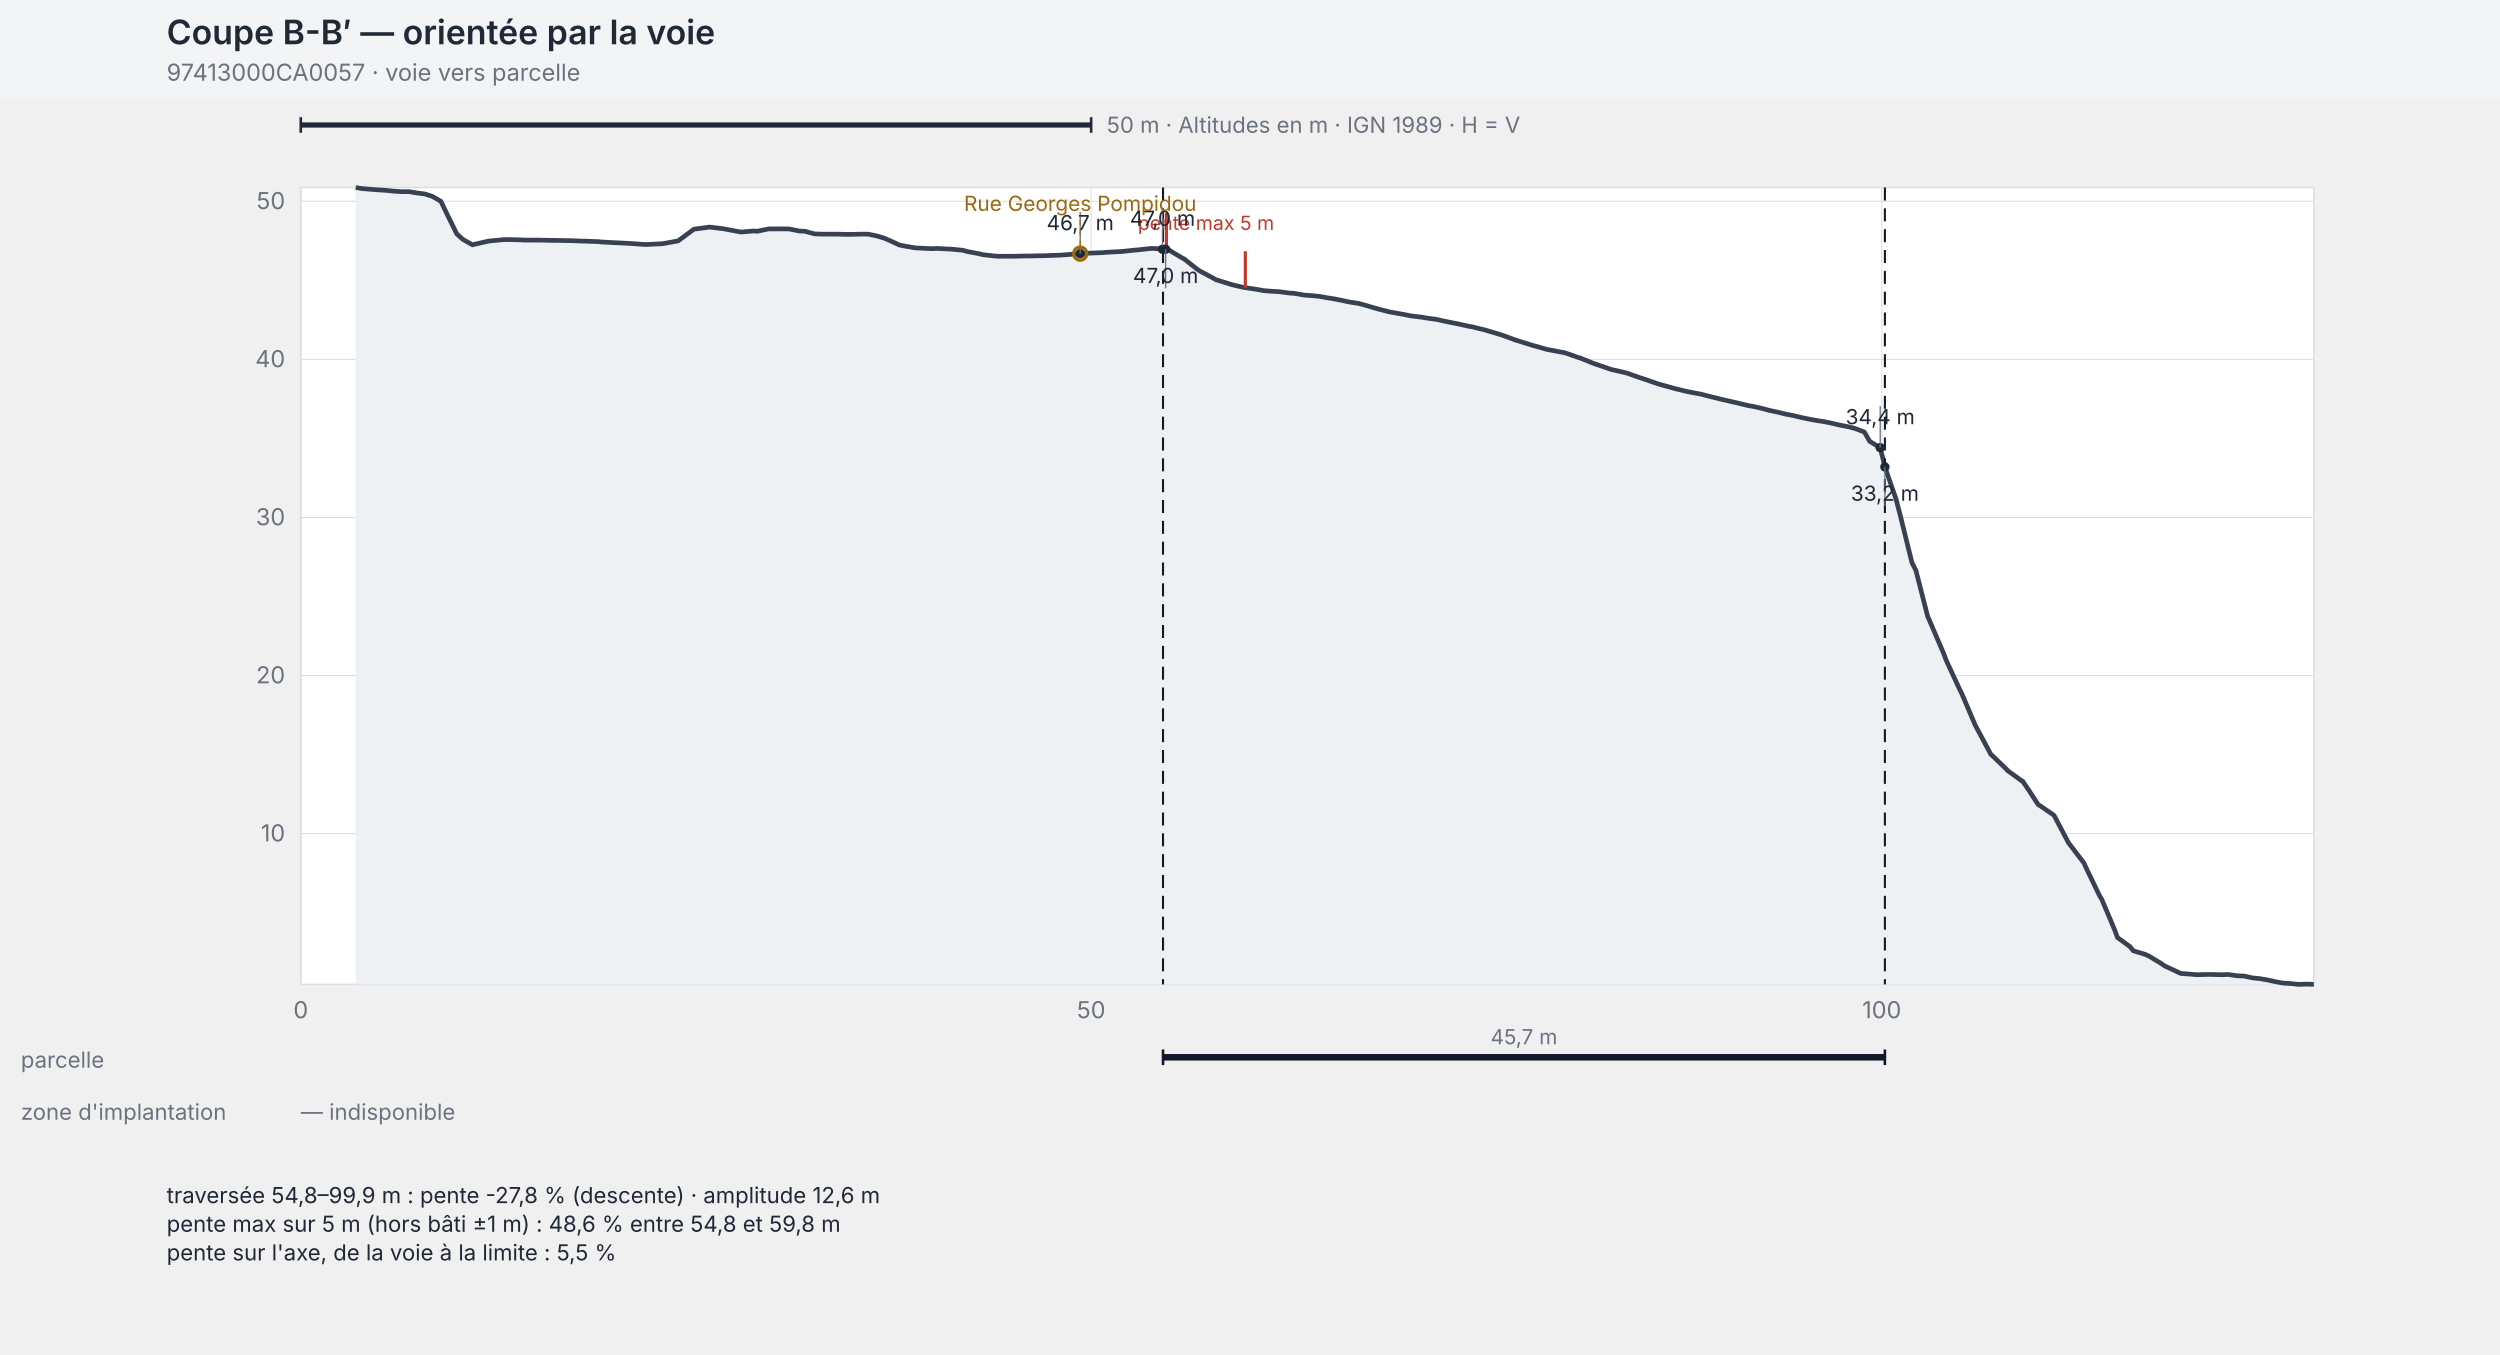
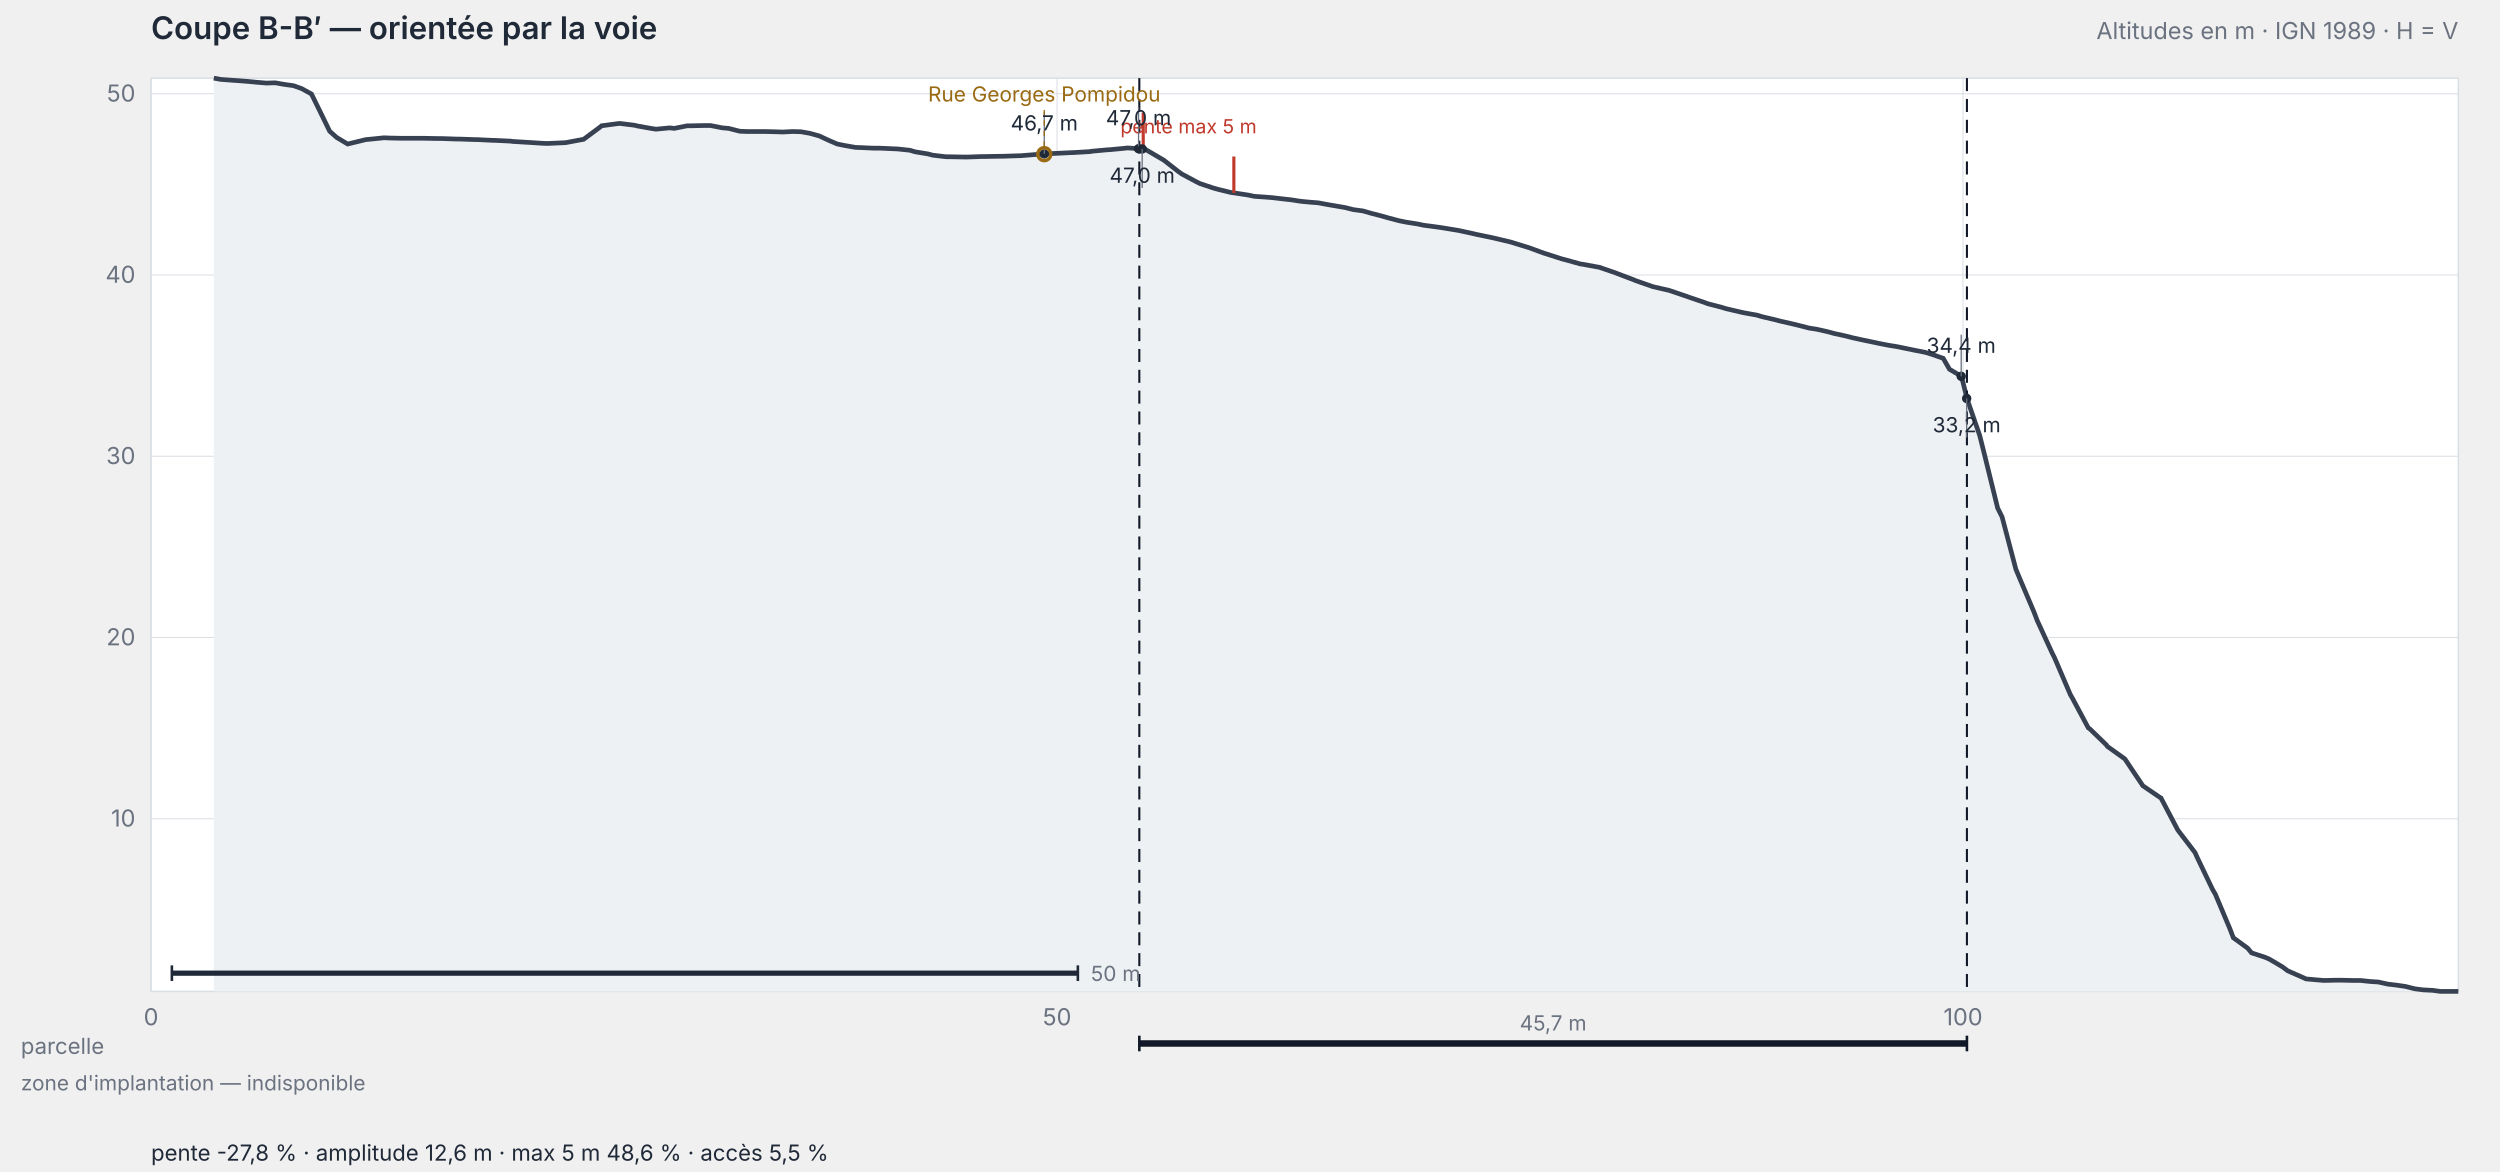
- <svg xmlns="http://www.w3.org/2000/svg" viewBox="0 0 960 520" width="960" height="520" role="img" aria-label="Coupe B-B′ — orientée par la voie" font-family="Inter, Helvetica, Arial, sans-serif" data-plot-x0="115.5" data-plot-x1="888.5" style="background:#ffffff">
-   <rect x="0" y="0" width="960" height="38" fill="#f3f4f6" />
-   <text x="64" y="17" font-size="13" font-weight="600" fill="#1f2937">Coupe B-B′ — orientée par la voie</text>
-   <text x="64" y="31" font-size="9" fill="#6b7280">97413000CA0057 · voie vers parcelle</text>
-   <rect x="115.5" y="72" width="773.0" height="306.0" fill="#ffffff" stroke="#dadfe4" stroke-width="0.6" />
-   <line x1="115.5" y1="72" x2="115.5" y2="378.0" stroke="#dadfe4" stroke-width="0.4" />
-   <text x="115.5" y="391.0" text-anchor="middle" font-size="9" fill="#6b7280">0</text>
-   <line x1="419.0" y1="72" x2="419.0" y2="378.0" stroke="#dadfe4" stroke-width="0.4" />
-   <text x="419.0" y="391.0" text-anchor="middle" font-size="9" fill="#6b7280">50</text>
-   <line x1="722.6" y1="72" x2="722.6" y2="378.0" stroke="#dadfe4" stroke-width="0.4" />
-   <text x="722.6" y="391.0" text-anchor="middle" font-size="9" fill="#6b7280">100</text>
-   <line x1="115.5" y1="320.1" x2="888.5" y2="320.1" stroke="#dadfe4" stroke-width="0.4" />
-   <text x="109.5" y="323.1" text-anchor="end" font-size="9" fill="#6b7280">10</text>
-   <line x1="115.5" y1="259.4" x2="888.5" y2="259.4" stroke="#dadfe4" stroke-width="0.4" />
-   <text x="109.5" y="262.4" text-anchor="end" font-size="9" fill="#6b7280">20</text>
-   <line x1="115.5" y1="198.7" x2="888.5" y2="198.7" stroke="#dadfe4" stroke-width="0.4" />
-   <text x="109.5" y="201.7" text-anchor="end" font-size="9" fill="#6b7280">30</text>
-   <line x1="115.5" y1="138.0" x2="888.5" y2="138.0" stroke="#dadfe4" stroke-width="0.4" />
-   <text x="109.5" y="141.0" text-anchor="end" font-size="9" fill="#6b7280">40</text>
-   <line x1="115.5" y1="77.3" x2="888.5" y2="77.3" stroke="#dadfe4" stroke-width="0.4" />
-   <text x="109.5" y="80.3" text-anchor="end" font-size="9" fill="#6b7280">50</text>
-   <polygon points="136.6,72.0 138.9,72.4 142.5,72.7 145.0,72.9 148.3,73.1 151.1,73.4 154.2,73.6 157.1,73.6 160.1,74.1 163.2,74.5 166.0,75.4 169.3,77.3 171.8,82.5 175.4,89.8 177.7,91.9 181.4,94.0 183.6,93.5 187.5,92.6 189.4,92.4 193.6,92.0 195.3,92.0 199.7,92.1 201.2,92.2 205.7,92.2 207.1,92.2 211.8,92.3 212.9,92.3 217.9,92.4 218.8,92.4 223.9,92.6 224.7,92.6 230.0,92.8 230.6,92.9 236.1,93.2 236.4,93.2 242.2,93.5 242.3,93.5 246.3,93.8 248.2,93.9 248.2,93.9 254.0,93.6 254.3,93.6 259.9,92.6 260.4,92.5 265.8,88.5 266.5,88.0 271.7,87.3 272.5,87.2 277.5,87.8 278.6,88.0 283.4,88.9 284.7,89.1 289.3,88.7 290.8,88.8 295.2,87.9 296.8,87.9 301.0,87.9 302.9,87.9 306.9,88.7 309.0,88.8 312.8,89.8 315.1,89.9 318.7,89.9 321.1,89.9 324.5,90.0 327.2,90.0 330.4,89.9 333.3,89.9 336.3,90.5 339.4,91.4 342.2,92.6 345.4,94.1 348.0,94.6 351.5,95.2 353.9,95.3 357.6,95.5 359.8,95.4 363.7,95.6 365.6,95.7 369.7,96.1 371.5,96.6 375.8,97.4 377.4,97.8 381.9,98.3 383.3,98.4 387.9,98.4 389.1,98.4 394.0,98.3 395.0,98.3 400.1,98.2 400.9,98.2 406.2,98.0 406.8,98.0 412.2,97.6 412.6,97.6 418.3,97.2 418.5,97.2 423.9,97.0 424.4,96.9 424.4,96.9 430.3,96.6 430.5,96.6 436.1,96.0 436.5,96.0 442.0,95.4 442.6,95.4 447.9,95.7 448.7,95.9 453.7,98.9 454.8,99.5 459.6,103.3 460.8,104.1 465.5,106.6 466.9,107.4 471.4,108.8 473.0,109.3 477.2,110.3 479.1,110.6 483.1,111.2 485.1,111.6 489.0,111.9 491.2,112.0 494.9,112.5 497.3,112.7 500.7,113.3 503.4,113.5 506.6,113.8 509.4,114.3 512.5,114.8 515.5,115.4 518.3,116.0 521.6,116.5 524.2,117.2 527.6,118.2 530.1,118.9 533.7,119.8 536.0,120.2 539.8,120.9 541.8,121.3 545.9,121.8 547.7,122.1 551.9,122.7 553.6,123.1 558.0,124.0 559.5,124.3 564.1,125.3 565.3,125.5 570.2,126.7 571.2,127.0 576.2,128.5 577.1,128.8 582.3,130.7 583.0,130.9 588.4,132.6 588.8,132.7 594.5,134.3 594.7,134.3 600.5,135.4 600.6,135.4 601.6,135.7 606.4,137.4 606.6,137.4 612.3,139.7 612.7,139.8 618.2,141.7 618.8,141.9 624.1,143.1 624.8,143.3 629.9,145.1 630.9,145.4 635.8,147.1 637.0,147.5 641.7,148.8 643.1,149.2 647.6,150.3 649.1,150.6 653.4,151.4 655.2,151.9 659.3,152.9 661.3,153.4 665.2,154.3 667.4,154.8 671.1,155.7 673.4,156.1 676.9,156.9 679.5,157.6 682.8,158.3 685.6,159.0 688.7,159.6 691.6,160.3 694.5,160.9 697.7,161.5 700.4,161.9 703.8,162.6 706.3,163.2 709.9,163.9 712.2,164.5 715.9,165.9 718.0,169.5 722.0,171.9 723.9,179.6 728.1,191.7 729.8,198.3 734.2,216.1 735.7,219.0 740.2,236.6 741.5,239.6 746.3,250.8 747.4,253.7 752.4,264.5 753.3,266.3 758.5,278.5 759.2,279.8 764.5,289.7 765.0,290.1 770.6,295.5 770.9,295.9 776.7,300.1 776.8,300.1 779.3,303.8 782.6,308.9 782.8,309.0 788.5,312.9 788.8,313.2 794.4,323.8 794.9,324.4 800.3,331.5 801.0,333.1 806.1,343.7 807.1,345.4 812.0,357.0 813.1,360.0 817.9,363.5 819.2,365.1 823.8,366.5 825.3,367.2 829.6,369.8 831.4,371.0 835.5,372.9 837.4,373.8 841.4,374.1 843.5,374.3 847.2,374.2 849.6,374.2 853.1,374.3 855.7,374.2 859.0,374.7 861.7,374.8 864.9,375.5 867.8,375.8 870.7,376.3 873.9,377.0 876.6,377.5 879.9,377.7 882.5,378.0 886.0,377.9 888.4,378.0 888.5,378.0 888.5,378.0 136.6,378.0" fill="#eef1f4" stroke="none" />
-   <polyline points="136.6,72.0 138.9,72.4 142.5,72.7 145.0,72.9 148.3,73.1 151.1,73.4 154.2,73.6 157.1,73.6 160.1,74.1 163.2,74.5 166.0,75.4 169.3,77.3 171.8,82.5 175.4,89.8 177.7,91.9 181.4,94.0 183.6,93.5 187.5,92.6 189.4,92.4 193.6,92.0 195.3,92.0 199.7,92.1 201.2,92.2 205.7,92.2 207.1,92.2 211.8,92.3 212.9,92.3 217.9,92.4 218.8,92.4 223.9,92.6 224.7,92.6 230.0,92.8 230.6,92.9 236.1,93.2 236.4,93.2 242.2,93.5 242.3,93.5 246.3,93.8 248.2,93.9 248.2,93.9 254.0,93.6 254.3,93.6 259.9,92.6 260.4,92.5 265.8,88.5 266.5,88.0 271.7,87.3 272.5,87.2 277.5,87.8 278.6,88.0 283.4,88.9 284.7,89.1 289.3,88.7 290.8,88.8 295.2,87.9 296.8,87.9 301.0,87.9 302.9,87.9 306.9,88.7 309.0,88.8 312.8,89.8 315.1,89.9 318.7,89.9 321.1,89.9 324.5,90.0 327.2,90.0 330.4,89.9 333.3,89.9 336.3,90.5 339.4,91.4 342.2,92.6 345.4,94.1 348.0,94.6 351.5,95.2 353.9,95.3 357.6,95.5 359.8,95.4 363.7,95.6 365.6,95.7 369.7,96.1 371.5,96.6 375.8,97.4 377.4,97.8 381.9,98.3 383.3,98.4 387.9,98.4 389.1,98.4 394.0,98.3 395.0,98.3 400.1,98.2 400.9,98.2 406.2,98.0 406.8,98.0 412.2,97.6 412.6,97.6 418.3,97.2 418.5,97.2 423.9,97.0 424.4,96.9 424.4,96.9 430.3,96.6 430.5,96.6 436.1,96.0 436.5,96.0 442.0,95.4 442.6,95.4 447.9,95.7 448.7,95.9 453.7,98.9 454.8,99.5 459.6,103.3 460.8,104.1 465.5,106.6 466.9,107.4 471.4,108.8 473.0,109.3 477.2,110.3 479.1,110.6 483.1,111.2 485.1,111.6 489.0,111.9 491.2,112.0 494.9,112.5 497.3,112.7 500.7,113.3 503.4,113.5 506.6,113.8 509.4,114.3 512.5,114.8 515.5,115.4 518.3,116.0 521.6,116.5 524.2,117.2 527.6,118.2 530.1,118.9 533.7,119.8 536.0,120.2 539.8,120.9 541.8,121.3 545.9,121.8 547.7,122.1 551.9,122.7 553.6,123.1 558.0,124.0 559.5,124.3 564.1,125.3 565.3,125.5 570.2,126.7 571.2,127.0 576.2,128.5 577.1,128.8 582.3,130.7 583.0,130.9 588.4,132.6 588.8,132.7 594.5,134.3 594.7,134.3 600.5,135.4 600.6,135.4 601.6,135.7 606.4,137.4 606.6,137.4 612.3,139.7 612.7,139.8 618.2,141.7 618.8,141.9 624.1,143.1 624.8,143.3 629.9,145.1 630.9,145.4 635.8,147.1 637.0,147.5 641.7,148.8 643.1,149.2 647.6,150.3 649.1,150.6 653.4,151.4 655.2,151.9 659.3,152.9 661.3,153.4 665.2,154.3 667.4,154.8 671.1,155.7 673.4,156.1 676.9,156.9 679.5,157.6 682.8,158.3 685.6,159.0 688.7,159.6 691.6,160.3 694.5,160.9 697.7,161.5 700.4,161.9 703.8,162.6 706.3,163.2 709.9,163.9 712.2,164.5 715.9,165.9 718.0,169.5 722.0,171.9 723.9,179.6 728.1,191.7 729.8,198.3 734.2,216.1 735.7,219.0 740.2,236.6 741.5,239.6 746.3,250.8 747.4,253.7 752.4,264.5 753.3,266.3 758.5,278.5 759.2,279.8 764.5,289.7 765.0,290.1 770.6,295.5 770.9,295.9 776.7,300.1 776.8,300.1 779.3,303.8 782.6,308.9 782.8,309.0 788.5,312.9 788.8,313.2 794.4,323.8 794.9,324.4 800.3,331.5 801.0,333.1 806.1,343.7 807.1,345.4 812.0,357.0 813.1,360.0 817.9,363.5 819.2,365.1 823.8,366.5 825.3,367.2 829.6,369.8 831.4,371.0 835.5,372.9 837.4,373.8 841.4,374.1 843.5,374.3 847.2,374.2 849.6,374.2 853.1,374.3 855.7,374.2 859.0,374.7 861.7,374.8 864.9,375.5 867.8,375.8 870.7,376.3 873.9,377.0 876.6,377.5 879.9,377.7 882.5,378.0 886.0,377.9 888.4,378.0 888.5,378.0" fill="none" stroke="#374151" stroke-width="1.8" />
-   <line x1="446.6" y1="72" x2="446.6" y2="378.0" stroke="#111827" stroke-width="0.8" stroke-dasharray="5 3" />
-   <line x1="723.8" y1="72" x2="723.8" y2="378.0" stroke="#111827" stroke-width="0.8" stroke-dasharray="5 3" />
-   <line x1="447.9" y1="95.7" x2="447.9" y2="81.7" stroke="#c0392b" stroke-width="1.2" />
-   <line x1="478.2" y1="110.5" x2="478.2" y2="96.5" stroke="#c0392b" stroke-width="1.2" />
-   <text x="463.1" y="88.3" text-anchor="middle" font-size="7.5" fill="#c0392b">pente max 5 m</text>
-   <circle cx="414.8" cy="97.4" r="1.8" fill="#1f2937" />
-   <line x1="414.8" y1="97.4" x2="414.8" y2="81.4" stroke="#6b7280" stroke-width="0.5" />
-   <text x="414.8" y="88.4" text-anchor="middle" font-size="8" fill="#1f2937">46,7 m</text>
-   <circle cx="446.4" cy="95.7" r="1.8" fill="#1f2937" />
-   <line x1="446.4" y1="95.7" x2="446.4" y2="79.7" stroke="#6b7280" stroke-width="0.5" />
-   <text x="446.4" y="86.7" text-anchor="middle" font-size="8" fill="#1f2937">47,0 m</text>
-   <circle cx="447.6" cy="95.7" r="1.8" fill="#1f2937" />
-   <line x1="447.6" y1="95.7" x2="447.6" y2="110.7" stroke="#6b7280" stroke-width="0.5" />
-   <text x="447.6" y="108.7" text-anchor="middle" font-size="8" fill="#1f2937">47,0 m</text>
-   <circle cx="722.0" cy="171.9" r="1.8" fill="#1f2937" />
-   <line x1="722.0" y1="171.9" x2="722.0" y2="155.9" stroke="#6b7280" stroke-width="0.5" />
-   <text x="722.0" y="162.9" text-anchor="middle" font-size="8" fill="#1f2937">34,4 m</text>
-   <circle cx="723.8" cy="179.3" r="1.8" fill="#1f2937" />
-   <line x1="723.8" y1="179.3" x2="723.8" y2="194.3" stroke="#6b7280" stroke-width="0.5" />
-   <text x="723.8" y="192.3" text-anchor="middle" font-size="8" fill="#1f2937">33,2 m</text>
-   <circle cx="414.8" cy="97.4" r="2.5" fill="none" stroke="#9a6a12" stroke-width="1.3" />
-   <line x1="414.8" y1="94.4" x2="414.8" y2="83.0" stroke="#9a6a12" stroke-width="0.5" stroke-dasharray="2 2" />
-   <text x="414.8" y="81.0" text-anchor="middle" font-size="8" fill="#9a6a12">Rue Georges Pompidou</text>
-   <line x1="115.5" y1="48.0" x2="419.0" y2="48.0" stroke="#1f2937" stroke-width="2" />
-   <line x1="115.5" y1="45.0" x2="115.5" y2="51.0" stroke="#1f2937" stroke-width="1" />
-   <line x1="419.0" y1="45.0" x2="419.0" y2="51.0" stroke="#1f2937" stroke-width="1" />
-   <text x="425.0" y="51.0" font-size="8.5" fill="#6b7280">50 m · Altitudes en m · IGN 1989 · H = V</text>
-   <text x="8" y="410.0" font-size="8.5" fill="#6b7280">parcelle</text>
-   <line x1="446.6" y1="406.0" x2="723.8" y2="406.0" stroke="#111827" stroke-width="2.5" />
-   <line x1="446.6" y1="403.0" x2="446.6" y2="409.0" stroke="#111827" stroke-width="1" />
-   <line x1="723.8" y1="403.0" x2="723.8" y2="409.0" stroke="#111827" stroke-width="1" />
-   <text x="585.2" y="401.0" text-anchor="middle" font-size="8" fill="#6b7280">45,7 m</text>
-   <text x="8" y="430.0" font-size="8.5" fill="#6b7280">zone d'implantation</text>
-   <text x="115.5" y="430.0" font-size="8.5" fill="#6b7280">— indisponible</text>
-   <text x="64" y="462.0" font-size="8.5" fill="#1f2937">traversée 54,8–99,9 m : pente -27,8 % (descente) · amplitude 12,6 m</text>
-   <text x="64" y="473.0" font-size="8.5" fill="#1f2937">pente max sur 5 m (hors bâti ±1 m) : 48,6 % entre 54,8 et 59,8 m</text>
-   <text x="64" y="484.0" font-size="8.5" fill="#1f2937">pente sur l'axe, de la voie à la limite : 5,5 %</text>
+ <svg xmlns="http://www.w3.org/2000/svg" viewBox="0 0 960 450" width="960" height="450" role="img" aria-label="Coupe B-B′ — orientée par la voie" font-family="Inter, Helvetica, Arial, sans-serif" data-plot-x0="58.0" data-plot-x1="944.0" style="background:#ffffff">
+   <text x="58" y="15" font-size="12" font-weight="600" fill="#1f2937">Coupe B-B′ — orientée par la voie</text>
+   <text x="944" y="15" text-anchor="end" font-size="9" fill="#6b7280">Altitudes en m · IGN 1989 · H = V</text>
+   <rect x="58.0" y="30" width="886.0" height="350.7" fill="#ffffff" stroke="#dadfe4" stroke-width="0.6" />
+   <line x1="58.0" y1="30" x2="58.0" y2="380.7" stroke="#dadfe4" stroke-width="0.4" />
+   <text x="58.0" y="393.7" text-anchor="middle" font-size="9" fill="#6b7280">0</text>
+   <line x1="405.9" y1="30" x2="405.9" y2="380.7" stroke="#dadfe4" stroke-width="0.4" />
+   <text x="405.9" y="393.7" text-anchor="middle" font-size="9" fill="#6b7280">50</text>
+   <line x1="753.8" y1="30" x2="753.8" y2="380.7" stroke="#dadfe4" stroke-width="0.4" />
+   <text x="753.8" y="393.7" text-anchor="middle" font-size="9" fill="#6b7280">100</text>
+   <line x1="58.0" y1="314.4" x2="944.0" y2="314.4" stroke="#dadfe4" stroke-width="0.4" />
+   <text x="52.0" y="317.4" text-anchor="end" font-size="9" fill="#6b7280">10</text>
+   <line x1="58.0" y1="244.8" x2="944.0" y2="244.8" stroke="#dadfe4" stroke-width="0.4" />
+   <text x="52.0" y="247.8" text-anchor="end" font-size="9" fill="#6b7280">20</text>
+   <line x1="58.0" y1="175.2" x2="944.0" y2="175.2" stroke="#dadfe4" stroke-width="0.4" />
+   <text x="52.0" y="178.2" text-anchor="end" font-size="9" fill="#6b7280">30</text>
+   <line x1="58.0" y1="105.6" x2="944.0" y2="105.6" stroke="#dadfe4" stroke-width="0.4" />
+   <text x="52.0" y="108.6" text-anchor="end" font-size="9" fill="#6b7280">40</text>
+   <line x1="58.0" y1="36.0" x2="944.0" y2="36.0" stroke="#dadfe4" stroke-width="0.4" />
+   <text x="52.0" y="39.0" text-anchor="end" font-size="9" fill="#6b7280">50</text>
+   <polygon points="82.1,30.0 84.8,30.5 88.9,30.8 91.8,31.0 95.6,31.3 98.7,31.6 102.3,31.9 105.7,31.8 109.1,32.4 112.7,32.9 115.8,34.0 119.6,36.1 122.5,42.0 126.6,50.4 129.3,52.8 133.5,55.3 136.0,54.7 140.5,53.6 142.7,53.4 147.5,52.9 149.5,53.0 154.4,53.1 156.2,53.1 161.4,53.1 162.9,53.1 168.4,53.2 169.7,53.2 175.3,53.4 176.4,53.4 182.3,53.6 183.1,53.6 189.2,53.9 189.9,53.9 196.2,54.2 196.6,54.3 203.2,54.7 203.3,54.7 207.9,55.0 210.1,55.1 210.1,55.1 216.8,54.8 217.1,54.8 223.5,53.6 224.1,53.5 230.3,48.9 231.0,48.3 237.0,47.5 238.0,47.4 243.7,48.1 244.9,48.4 250.5,49.4 251.9,49.6 257.2,49.1 258.9,49.3 263.9,48.3 265.8,48.3 270.6,48.2 272.8,48.2 277.4,49.1 279.8,49.3 284.1,50.4 286.7,50.5 290.8,50.5 293.7,50.5 297.6,50.6 300.6,50.7 304.3,50.5 307.6,50.6 311.0,51.2 314.6,52.2 317.8,53.7 321.5,55.3 324.5,55.9 328.5,56.6 331.2,56.7 335.5,56.9 338.0,56.9 342.4,57.1 344.7,57.2 349.4,57.7 351.4,58.3 356.3,59.1 358.2,59.6 363.3,60.2 364.9,60.2 370.3,60.3 371.6,60.3 377.2,60.1 378.4,60.1 384.2,60.0 385.1,60.0 391.2,59.8 391.8,59.8 398.1,59.3 398.6,59.3 405.1,58.9 405.3,58.9 411.5,58.6 412.0,58.6 412.0,58.6 418.8,58.2 419.0,58.1 425.5,57.5 426.0,57.5 432.2,56.9 432.9,56.8 439.0,57.2 439.9,57.4 445.7,60.8 446.9,61.5 452.4,65.8 453.8,66.8 459.2,69.7 460.8,70.5 465.9,72.2 467.7,72.7 472.6,73.9 474.7,74.2 479.3,74.9 481.7,75.4 486.1,75.7 488.6,75.9 492.8,76.4 495.6,76.7 499.5,77.3 502.6,77.6 506.3,77.9 509.5,78.5 513.0,79.1 516.5,79.7 519.7,80.5 523.4,81.0 526.5,81.9 530.4,82.9 533.2,83.7 537.4,84.8 539.9,85.3 544.3,86.0 546.7,86.5 551.3,87.1 553.4,87.4 558.3,88.2 560.1,88.5 565.2,89.6 566.9,90.0 572.2,91.1 573.6,91.4 579.1,92.7 580.3,93.0 586.1,94.8 587.1,95.1 593.1,97.3 593.8,97.5 600.0,99.5 600.5,99.6 607.0,101.4 607.3,101.4 613.9,102.6 614.0,102.6 615.2,103.0 620.7,104.9 620.9,105.0 627.5,107.5 627.9,107.7 634.2,109.9 634.8,110.1 640.9,111.5 641.8,111.8 647.7,113.8 648.8,114.2 654.4,116.1 655.7,116.6 661.1,118.0 662.7,118.5 667.8,119.7 669.6,120.1 674.6,121.0 676.6,121.6 681.3,122.7 683.6,123.3 688.0,124.3 690.5,124.9 694.8,126.0 697.5,126.4 701.5,127.3 704.5,128.1 708.2,128.9 711.4,129.7 715.0,130.5 718.4,131.2 721.7,131.9 725.3,132.6 728.4,133.1 732.3,133.9 735.2,134.5 739.3,135.3 741.9,136.1 746.2,137.6 748.6,141.8 753.2,144.5 755.4,153.3 760.2,167.2 762.1,174.8 767.1,195.1 768.8,198.5 774.1,218.6 775.6,222.2 781.0,234.9 782.3,238.3 788.0,250.7 789.0,252.7 795.0,266.7 795.8,268.1 801.9,279.5 802.5,279.9 808.9,286.1 809.2,286.6 815.9,291.4 816.0,291.5 818.8,295.7 822.7,301.5 822.8,301.7 829.4,306.2 829.8,306.4 836.2,318.6 836.7,319.3 842.9,327.4 843.7,329.2 849.6,341.5 850.7,343.4 856.3,356.7 857.6,360.1 863.1,364.1 864.6,365.9 869.8,367.6 871.6,368.4 876.5,371.3 878.5,372.8 883.3,374.9 885.5,375.9 890.0,376.3 892.4,376.5 896.7,376.4 899.4,376.4 903.5,376.5 906.4,376.5 910.2,376.9 913.3,377.1 916.9,377.9 920.3,378.3 923.7,378.8 927.3,379.7 930.4,380.1 934.2,380.3 937.1,380.7 941.2,380.7 943.9,380.7 944.0,380.7 944.0,380.7 82.1,380.7" fill="#eef1f4" stroke="none" />
+   <polyline points="82.1,30.0 84.8,30.5 88.9,30.8 91.8,31.0 95.6,31.3 98.7,31.6 102.3,31.9 105.7,31.8 109.1,32.4 112.7,32.9 115.8,34.0 119.6,36.1 122.5,42.0 126.6,50.4 129.3,52.8 133.5,55.3 136.0,54.7 140.5,53.6 142.7,53.4 147.5,52.9 149.5,53.0 154.4,53.1 156.2,53.1 161.4,53.1 162.9,53.1 168.4,53.2 169.7,53.2 175.3,53.4 176.4,53.4 182.3,53.6 183.1,53.6 189.2,53.9 189.9,53.9 196.2,54.2 196.6,54.3 203.2,54.7 203.3,54.7 207.9,55.0 210.1,55.1 210.1,55.1 216.8,54.8 217.1,54.8 223.5,53.6 224.1,53.5 230.3,48.9 231.0,48.3 237.0,47.5 238.0,47.4 243.7,48.1 244.9,48.4 250.5,49.4 251.9,49.6 257.2,49.1 258.9,49.3 263.9,48.3 265.8,48.3 270.6,48.2 272.8,48.2 277.4,49.1 279.8,49.3 284.1,50.4 286.7,50.5 290.8,50.5 293.7,50.5 297.6,50.6 300.6,50.7 304.3,50.5 307.6,50.6 311.0,51.2 314.6,52.2 317.8,53.7 321.5,55.3 324.5,55.9 328.5,56.6 331.2,56.7 335.5,56.9 338.0,56.9 342.4,57.1 344.7,57.2 349.4,57.7 351.4,58.3 356.3,59.1 358.2,59.6 363.3,60.2 364.9,60.2 370.3,60.3 371.6,60.3 377.2,60.1 378.4,60.1 384.2,60.0 385.1,60.0 391.2,59.8 391.8,59.8 398.1,59.3 398.6,59.3 405.1,58.9 405.3,58.9 411.5,58.6 412.0,58.6 412.0,58.6 418.8,58.2 419.0,58.1 425.5,57.5 426.0,57.5 432.2,56.9 432.9,56.8 439.0,57.2 439.9,57.4 445.7,60.8 446.9,61.5 452.4,65.8 453.8,66.8 459.2,69.7 460.8,70.5 465.9,72.2 467.7,72.7 472.6,73.9 474.7,74.2 479.3,74.9 481.7,75.4 486.1,75.7 488.6,75.9 492.8,76.4 495.6,76.7 499.5,77.3 502.6,77.6 506.3,77.9 509.5,78.5 513.0,79.1 516.5,79.7 519.7,80.5 523.4,81.0 526.5,81.9 530.4,82.9 533.2,83.7 537.4,84.8 539.9,85.3 544.3,86.0 546.7,86.5 551.3,87.1 553.4,87.4 558.3,88.2 560.1,88.5 565.2,89.6 566.9,90.0 572.2,91.1 573.6,91.4 579.1,92.7 580.3,93.0 586.1,94.8 587.1,95.1 593.1,97.3 593.8,97.5 600.0,99.5 600.5,99.6 607.0,101.4 607.3,101.4 613.9,102.6 614.0,102.6 615.2,103.0 620.7,104.9 620.9,105.0 627.5,107.5 627.9,107.7 634.2,109.9 634.8,110.1 640.9,111.5 641.8,111.8 647.7,113.8 648.8,114.2 654.4,116.1 655.7,116.6 661.1,118.0 662.7,118.5 667.8,119.7 669.6,120.1 674.6,121.0 676.6,121.6 681.3,122.7 683.6,123.3 688.0,124.3 690.5,124.9 694.8,126.0 697.5,126.4 701.5,127.3 704.5,128.1 708.2,128.9 711.4,129.7 715.0,130.5 718.4,131.2 721.7,131.9 725.3,132.6 728.4,133.1 732.3,133.9 735.2,134.5 739.3,135.3 741.9,136.1 746.2,137.6 748.6,141.8 753.2,144.5 755.4,153.3 760.2,167.2 762.1,174.8 767.1,195.1 768.8,198.5 774.1,218.6 775.6,222.2 781.0,234.9 782.3,238.3 788.0,250.7 789.0,252.7 795.0,266.7 795.8,268.1 801.9,279.5 802.5,279.9 808.9,286.1 809.2,286.6 815.9,291.4 816.0,291.5 818.8,295.7 822.7,301.5 822.8,301.7 829.4,306.2 829.8,306.4 836.2,318.6 836.7,319.3 842.9,327.4 843.7,329.2 849.6,341.5 850.7,343.4 856.3,356.7 857.6,360.1 863.1,364.1 864.6,365.9 869.8,367.6 871.6,368.4 876.5,371.3 878.5,372.8 883.3,374.9 885.5,375.9 890.0,376.3 892.4,376.5 896.7,376.4 899.4,376.4 903.5,376.5 906.4,376.5 910.2,376.9 913.3,377.1 916.9,377.9 920.3,378.3 923.7,378.8 927.3,379.7 930.4,380.1 934.2,380.3 937.1,380.7 941.2,380.7 943.9,380.7 944.0,380.7" fill="none" stroke="#374151" stroke-width="1.8" />
+   <line x1="437.5" y1="30" x2="437.5" y2="380.7" stroke="#111827" stroke-width="0.8" stroke-dasharray="5 3" />
+   <line x1="755.3" y1="30" x2="755.3" y2="380.7" stroke="#111827" stroke-width="0.8" stroke-dasharray="5 3" />
+   <line x1="439.0" y1="57.2" x2="439.0" y2="43.2" stroke="#c0392b" stroke-width="1.2" />
+   <line x1="473.8" y1="74.1" x2="473.8" y2="60.1" stroke="#c0392b" stroke-width="1.2" />
+   <text x="456.4" y="51.2" text-anchor="middle" font-size="7.5" fill="#c0392b">pente max 5 m</text>
+   <circle cx="401.0" cy="59.1" r="1.8" fill="#1f2937" />
+   <line x1="401.0" y1="59.1" x2="401.0" y2="43.1" stroke="#6b7280" stroke-width="0.5" />
+   <text x="401.0" y="50.1" text-anchor="middle" font-size="8" fill="#1f2937">46,7 m</text>
+   <circle cx="437.2" cy="57.1" r="1.8" fill="#1f2937" />
+   <line x1="437.2" y1="57.1" x2="437.2" y2="41.1" stroke="#6b7280" stroke-width="0.5" />
+   <text x="437.2" y="48.1" text-anchor="middle" font-size="8" fill="#1f2937">47,0 m</text>
+   <circle cx="438.6" cy="57.2" r="1.8" fill="#1f2937" />
+   <line x1="438.6" y1="57.2" x2="438.6" y2="72.2" stroke="#6b7280" stroke-width="0.5" />
+   <text x="438.6" y="70.2" text-anchor="middle" font-size="8" fill="#1f2937">47,0 m</text>
+   <circle cx="753.1" cy="144.5" r="1.8" fill="#1f2937" />
+   <line x1="753.1" y1="144.5" x2="753.1" y2="128.5" stroke="#6b7280" stroke-width="0.5" />
+   <text x="753.1" y="135.5" text-anchor="middle" font-size="8" fill="#1f2937">34,4 m</text>
+   <circle cx="755.2" cy="153.0" r="1.8" fill="#1f2937" />
+   <line x1="755.2" y1="153.0" x2="755.2" y2="168.0" stroke="#6b7280" stroke-width="0.5" />
+   <text x="755.2" y="166.0" text-anchor="middle" font-size="8" fill="#1f2937">33,2 m</text>
+   <circle cx="401.0" cy="59.2" r="2.5" fill="none" stroke="#9a6a12" stroke-width="1.3" />
+   <line x1="401.0" y1="56.2" x2="401.0" y2="41.0" stroke="#9a6a12" stroke-width="0.5" stroke-dasharray="2 2" />
+   <text x="401.0" y="39.0" text-anchor="middle" font-size="8" fill="#9a6a12">Rue Georges Pompidou</text>
+   <line x1="66.0" y1="373.7" x2="413.9" y2="373.7" stroke="#1f2937" stroke-width="2" />
+   <line x1="66.0" y1="370.7" x2="66.0" y2="376.7" stroke="#1f2937" stroke-width="1" />
+   <line x1="413.9" y1="370.7" x2="413.9" y2="376.7" stroke="#1f2937" stroke-width="1" />
+   <text x="418.9" y="376.7" font-size="8" fill="#6b7280">50 m</text>
+   <text x="8" y="404.7" font-size="8.5" fill="#6b7280">parcelle</text>
+   <line x1="437.5" y1="400.7" x2="755.3" y2="400.7" stroke="#111827" stroke-width="2.5" />
+   <line x1="437.5" y1="397.7" x2="437.5" y2="403.7" stroke="#111827" stroke-width="1" />
+   <line x1="755.3" y1="397.7" x2="755.3" y2="403.7" stroke="#111827" stroke-width="1" />
+   <text x="596.4" y="395.7" text-anchor="middle" font-size="8" fill="#6b7280">45,7 m</text>
+   <text x="8" y="418.7" font-size="8" fill="#6b7280">zone d'implantation — indisponible</text>
+   <text x="58" y="445.7" font-size="8.5" fill="#1f2937">pente -27,8 % · amplitude 12,6 m · max 5 m 48,6 % · accès 5,5 %</text>
</svg>
